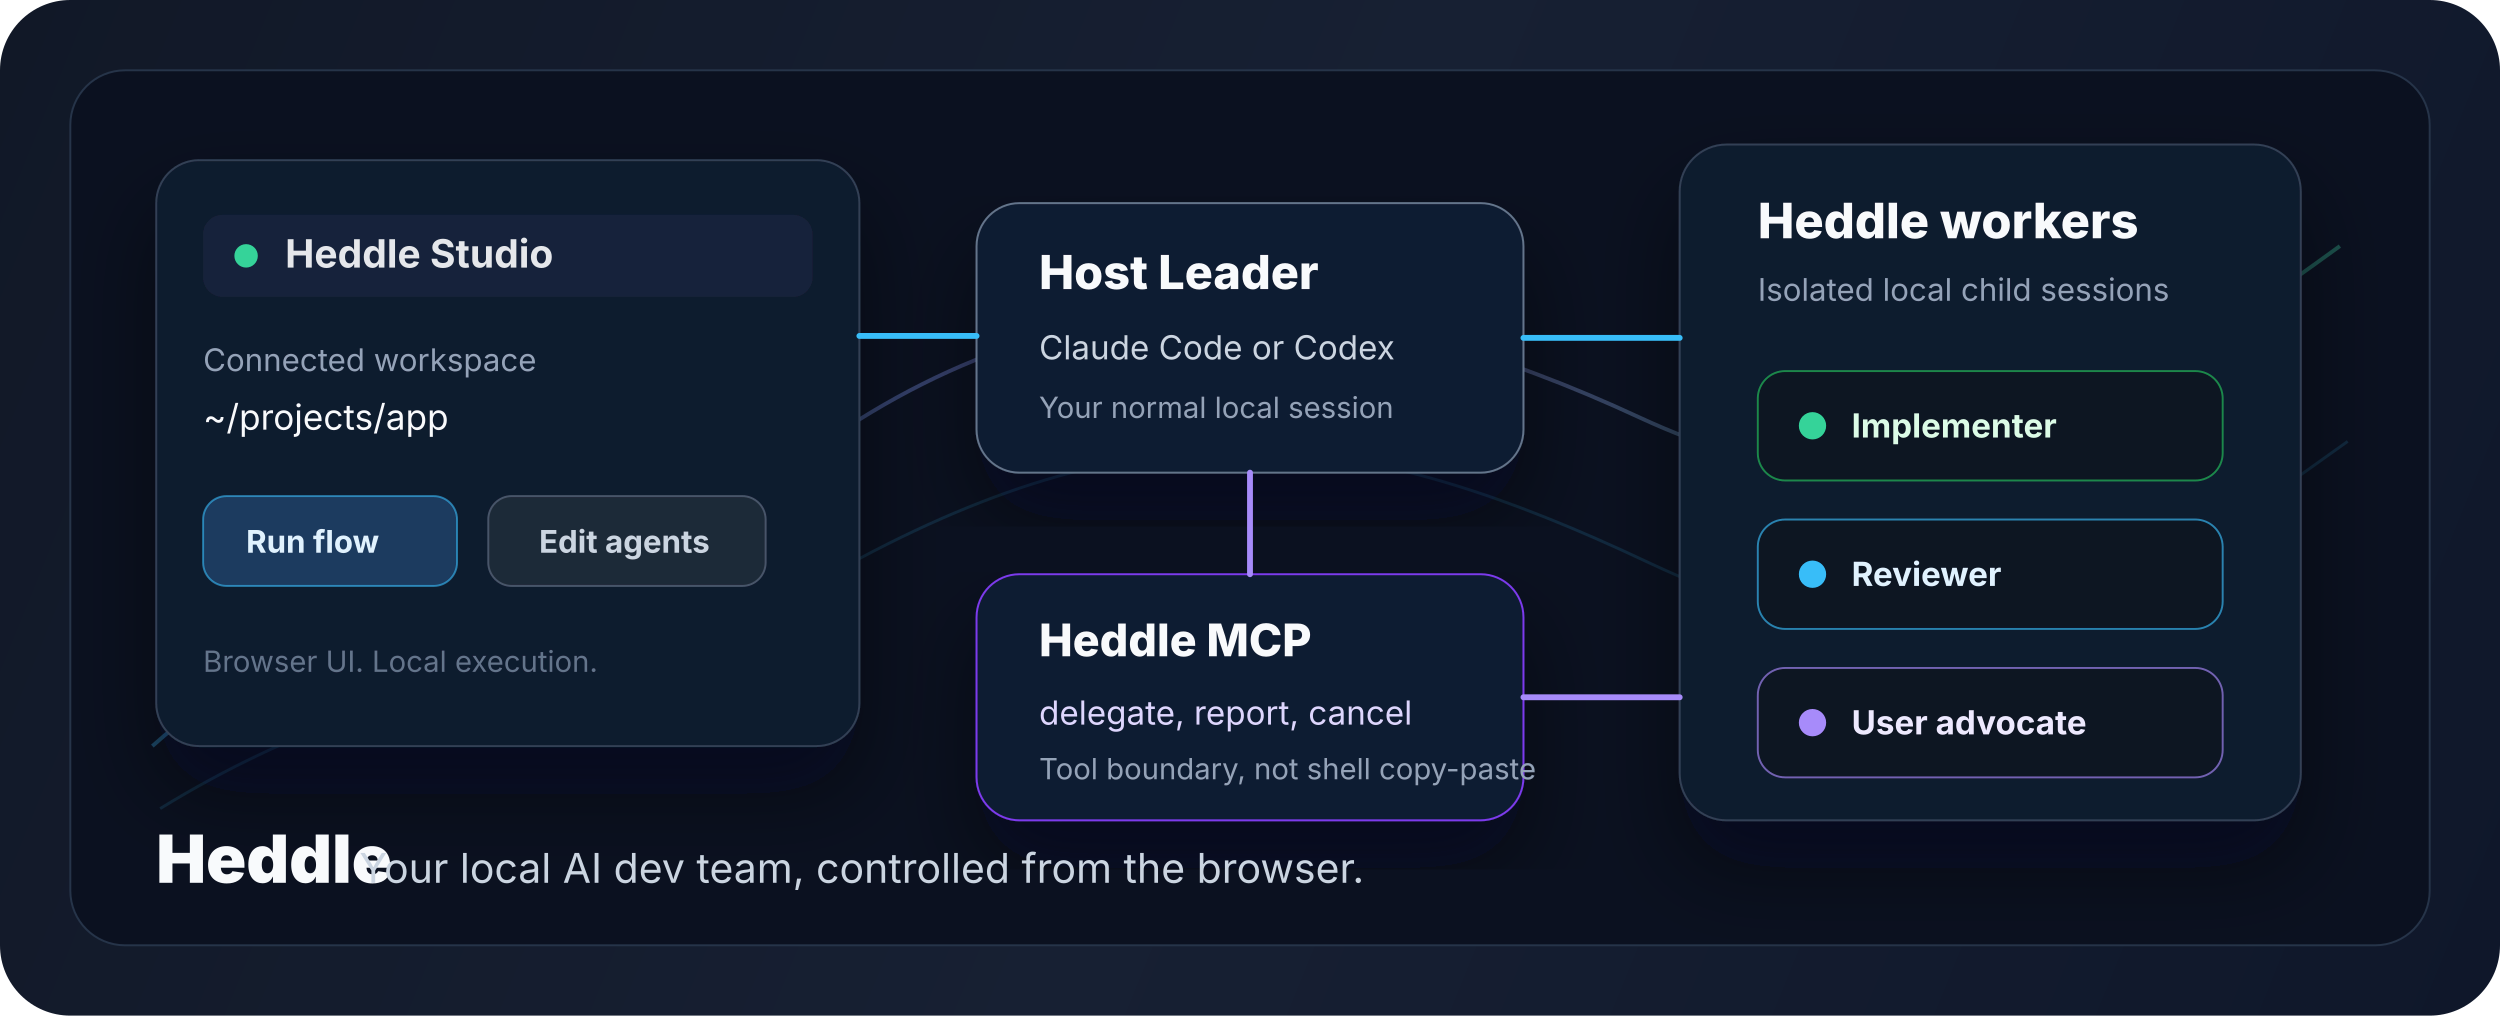
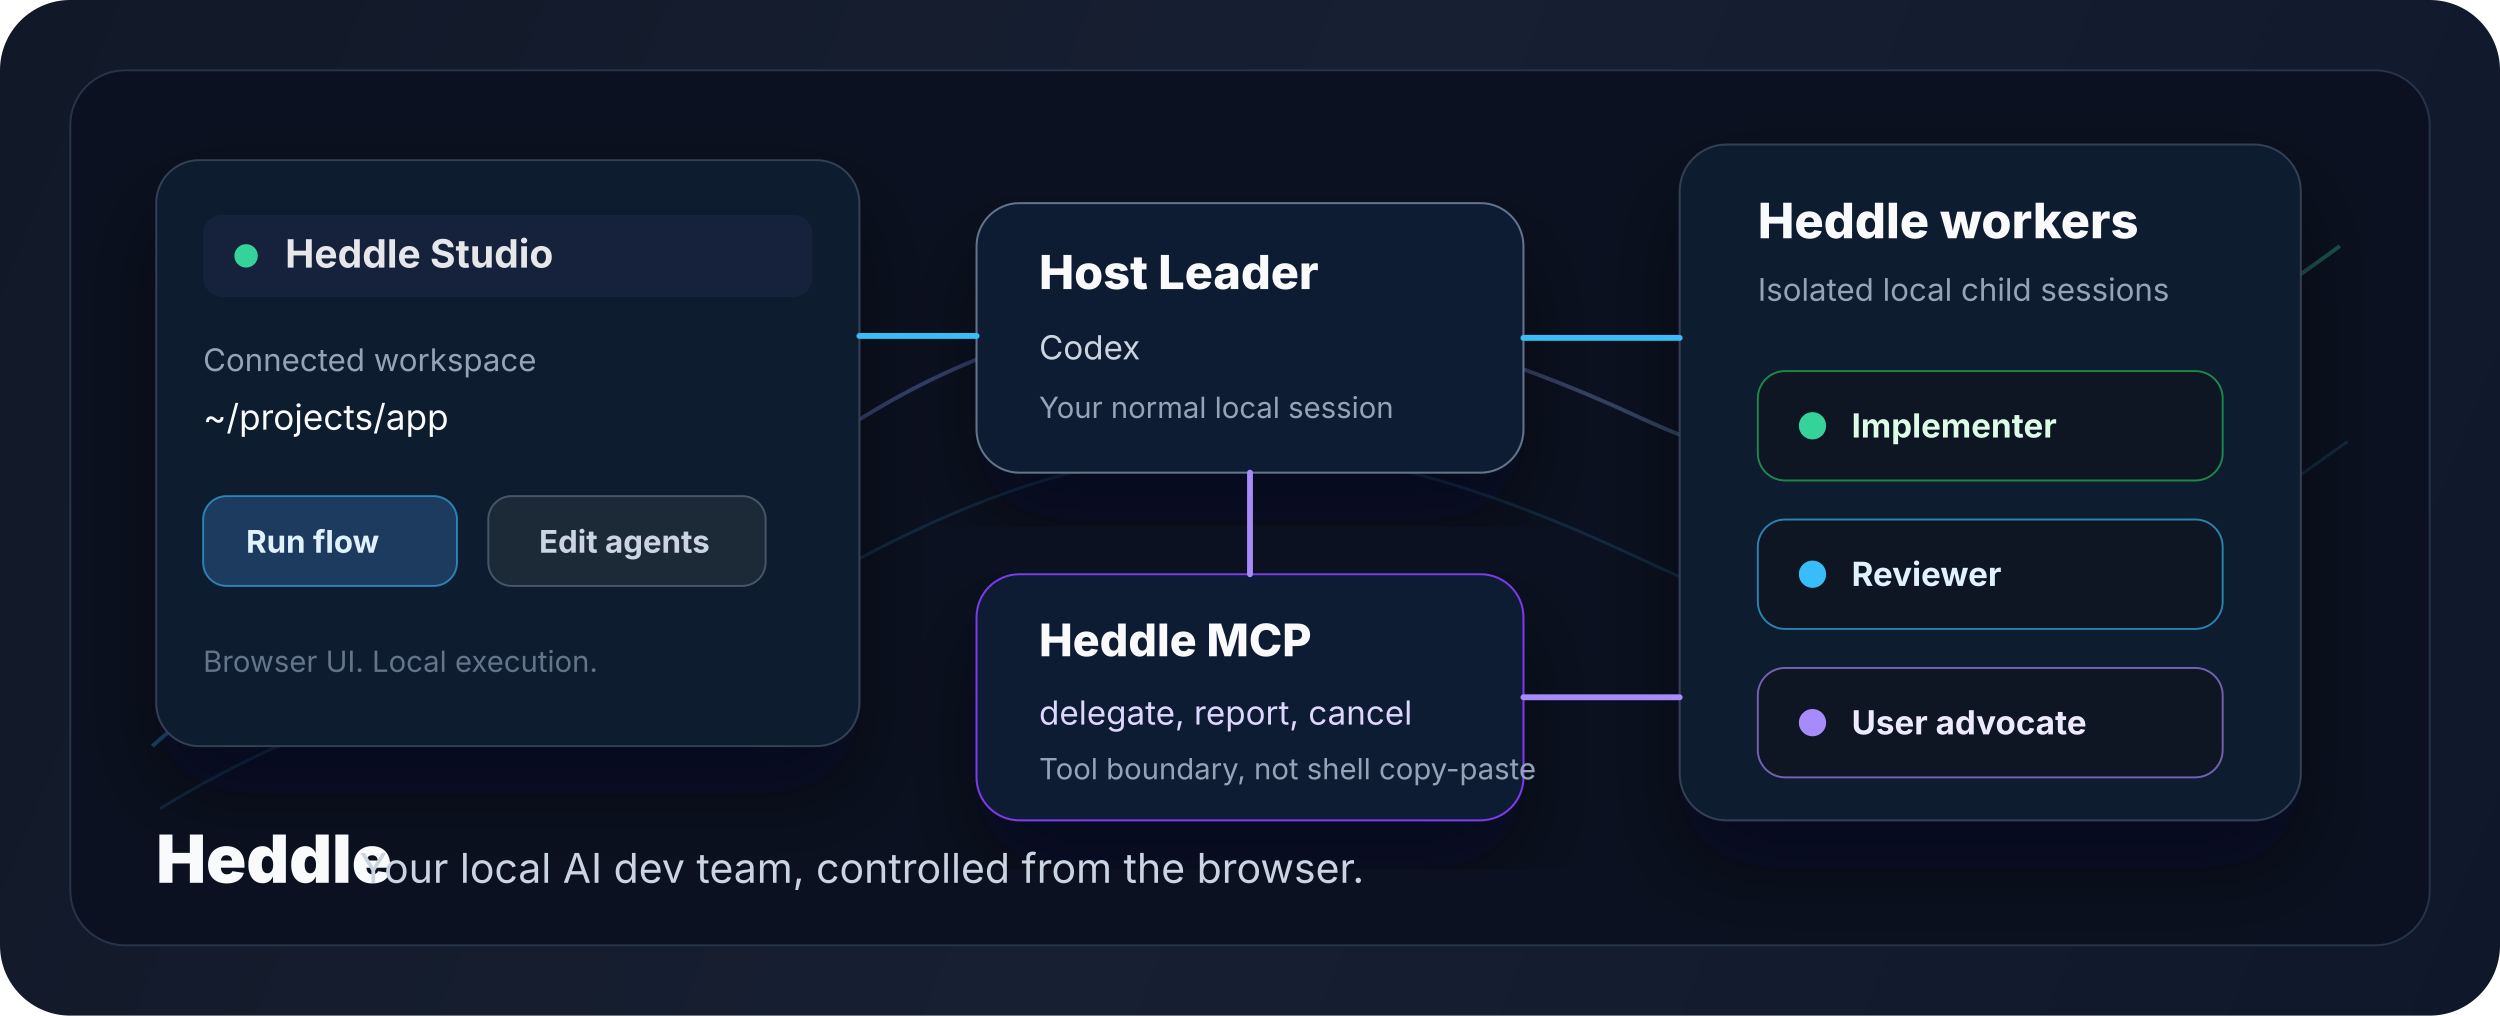
<svg xmlns="http://www.w3.org/2000/svg" width="1280" height="520" viewBox="0 0 1280 520" fill="none" role="img" aria-labelledby="title desc">
  <defs>
    <linearGradient id="bg" x1="0" y1="0" x2="1280" y2="520" gradientUnits="userSpaceOnUse">
      <stop offset="0" stop-color="#111827" />
      <stop offset="0.5" stop-color="#172033" />
      <stop offset="1" stop-color="#0F172A" />
    </linearGradient>
    <linearGradient id="accent" x1="140" y1="88" x2="1140" y2="440" gradientUnits="userSpaceOnUse">
      <stop offset="0" stop-color="#38BDF8" />
      <stop offset="0.48" stop-color="#A78BFA" />
      <stop offset="1" stop-color="#34D399" />
    </linearGradient>
    <filter id="soft-shadow" x="-20%" y="-20%" width="140%" height="140%" color-interpolation-filters="sRGB">
      <feDropShadow dx="0" dy="24" stdDeviation="22" flood-color="#020617" flood-opacity="0.45" />
    </filter>
  </defs>
  <rect width="1280" height="520" rx="36" fill="url(#bg)" />
  <rect x="36" y="36" width="1208" height="448" rx="28" fill="#0B1120" stroke="#263449" />
  <path d="M78 382C204 270 300 312 420 228C560 130 698 148 840 214C970 274 1052 232 1198 126" stroke="url(#accent)" stroke-width="2" opacity="0.34" />
  <path d="M82 414C222 328 320 350 440 286C594 204 700 220 844 288C1006 364 1082 312 1202 226" stroke="#38BDF8" stroke-width="1.5" opacity="0.14" />
  <g filter="url(#soft-shadow)">
    <rect x="80" y="82" width="360" height="300" rx="22" fill="#101A2E" stroke="#334155" />
    <rect x="104" y="110" width="312" height="42" rx="10" fill="#16233A" />
    <circle cx="126" cy="131" r="6" fill="#34D399" />
    <text x="146" y="137" fill="#E5E7EB" font-family="Inter, ui-sans-serif, system-ui, sans-serif" font-size="20" font-weight="700">Heddle Studio</text>
    <text x="104" y="190" fill="#94A3B8" font-family="Inter, ui-sans-serif, system-ui, sans-serif" font-size="16">Connected workspace</text>
    <text x="104" y="220" fill="#F8FAFC" font-family="Inter, ui-monospace, SFMono-Regular, monospace" font-size="18">~/projects/app</text>
    <rect x="104" y="254" width="130" height="46" rx="12" fill="#1E3A5F" stroke="#38BDF8" stroke-opacity="0.6" />
    <text x="126" y="283" fill="#E0F2FE" font-family="Inter, ui-sans-serif, system-ui, sans-serif" font-size="16" font-weight="700">Run flow</text>
    <rect x="250" y="254" width="142" height="46" rx="12" fill="#1F2937" stroke="#475569" />
    <text x="276" y="283" fill="#CBD5E1" font-family="Inter, ui-sans-serif, system-ui, sans-serif" font-size="16" font-weight="700">Edit agents</text>
    <text x="104" y="344" fill="#64748B" font-family="Inter, ui-sans-serif, system-ui, sans-serif" font-size="15">Browser UI. Local execution.</text>
  </g>
  <g filter="url(#soft-shadow)">
    <rect x="500" y="104" width="280" height="138" rx="22" fill="#111C31" stroke="#64748B" />
    <text x="532" y="148" fill="#F8FAFC" font-family="Inter, ui-sans-serif, system-ui, sans-serif" font-size="24" font-weight="800">Host Leader</text>
-     <text x="532" y="184" fill="#CBD5E1" font-family="Inter, ui-sans-serif, system-ui, sans-serif" font-size="17">Claude Code or Codex</text>
+     <text x="532" y="184" fill="#CBD5E1" font-family="Inter, ui-sans-serif, system-ui, sans-serif" font-size="17">Codex</text>
    <text x="532" y="214" fill="#94A3B8" font-family="Inter, ui-sans-serif, system-ui, sans-serif" font-size="15">Your normal local session</text>
  </g>
  <g filter="url(#soft-shadow)">
    <rect x="500" y="294" width="280" height="126" rx="22" fill="#111C31" stroke="#7C3AED" />
    <text x="532" y="336" fill="#F8FAFC" font-family="Inter, ui-sans-serif, system-ui, sans-serif" font-size="23" font-weight="800">Heddle MCP</text>
    <text x="532" y="371" fill="#DDD6FE" font-family="Inter, ui-sans-serif, system-ui, sans-serif" font-size="17">delegate, report, cancel</text>
    <text x="532" y="399" fill="#94A3B8" font-family="Inter, ui-sans-serif, system-ui, sans-serif" font-size="15">Tool boundary, not shell copy-paste</text>
  </g>
  <g filter="url(#soft-shadow)">
    <rect x="860" y="74" width="318" height="346" rx="24" fill="#101A2E" stroke="#334155" />
    <text x="900" y="122" fill="#F8FAFC" font-family="Inter, ui-sans-serif, system-ui, sans-serif" font-size="25" font-weight="800">Heddle workers</text>
    <text x="900" y="154" fill="#94A3B8" font-family="Inter, ui-sans-serif, system-ui, sans-serif" font-size="16">Isolated local child sessions</text>
    <rect x="900" y="190" width="238" height="56" rx="14" fill="#0B1220" stroke="#22C55E" stroke-opacity="0.65" />
    <circle cx="928" cy="218" r="7" fill="#34D399" />
    <text x="948" y="224" fill="#DCFCE7" font-family="Inter, ui-sans-serif, system-ui, sans-serif" font-size="17" font-weight="700">Implementer</text>
    <rect x="900" y="266" width="238" height="56" rx="14" fill="#0B1220" stroke="#38BDF8" stroke-opacity="0.65" />
    <circle cx="928" cy="294" r="7" fill="#38BDF8" />
    <text x="948" y="300" fill="#E0F2FE" font-family="Inter, ui-sans-serif, system-ui, sans-serif" font-size="17" font-weight="700">Reviewer</text>
    <rect x="900" y="342" width="238" height="56" rx="14" fill="#0B1220" stroke="#A78BFA" stroke-opacity="0.65" />
    <circle cx="928" cy="370" r="7" fill="#A78BFA" />
    <text x="948" y="376" fill="#EDE9FE" font-family="Inter, ui-sans-serif, system-ui, sans-serif" font-size="17" font-weight="700">User advocate</text>
  </g>
  <path d="M440 172H500" stroke="#38BDF8" stroke-width="3" stroke-linecap="round" />
  <path d="M780 173H860" stroke="#38BDF8" stroke-width="3" stroke-linecap="round" />
  <path d="M640 242V294" stroke="#A78BFA" stroke-width="3" stroke-linecap="round" />
  <path d="M780 357H860" stroke="#A78BFA" stroke-width="3" stroke-linecap="round" />
  <text x="80" y="452" fill="#F8FAFC" font-family="Inter, ui-sans-serif, system-ui, sans-serif" font-size="34" font-weight="900">Heddle</text>
  <text x="184" y="452" fill="#CBD5E1" font-family="Inter, ui-sans-serif, system-ui, sans-serif" font-size="21">Your local AI dev team, controlled from the browser.</text>
</svg>
